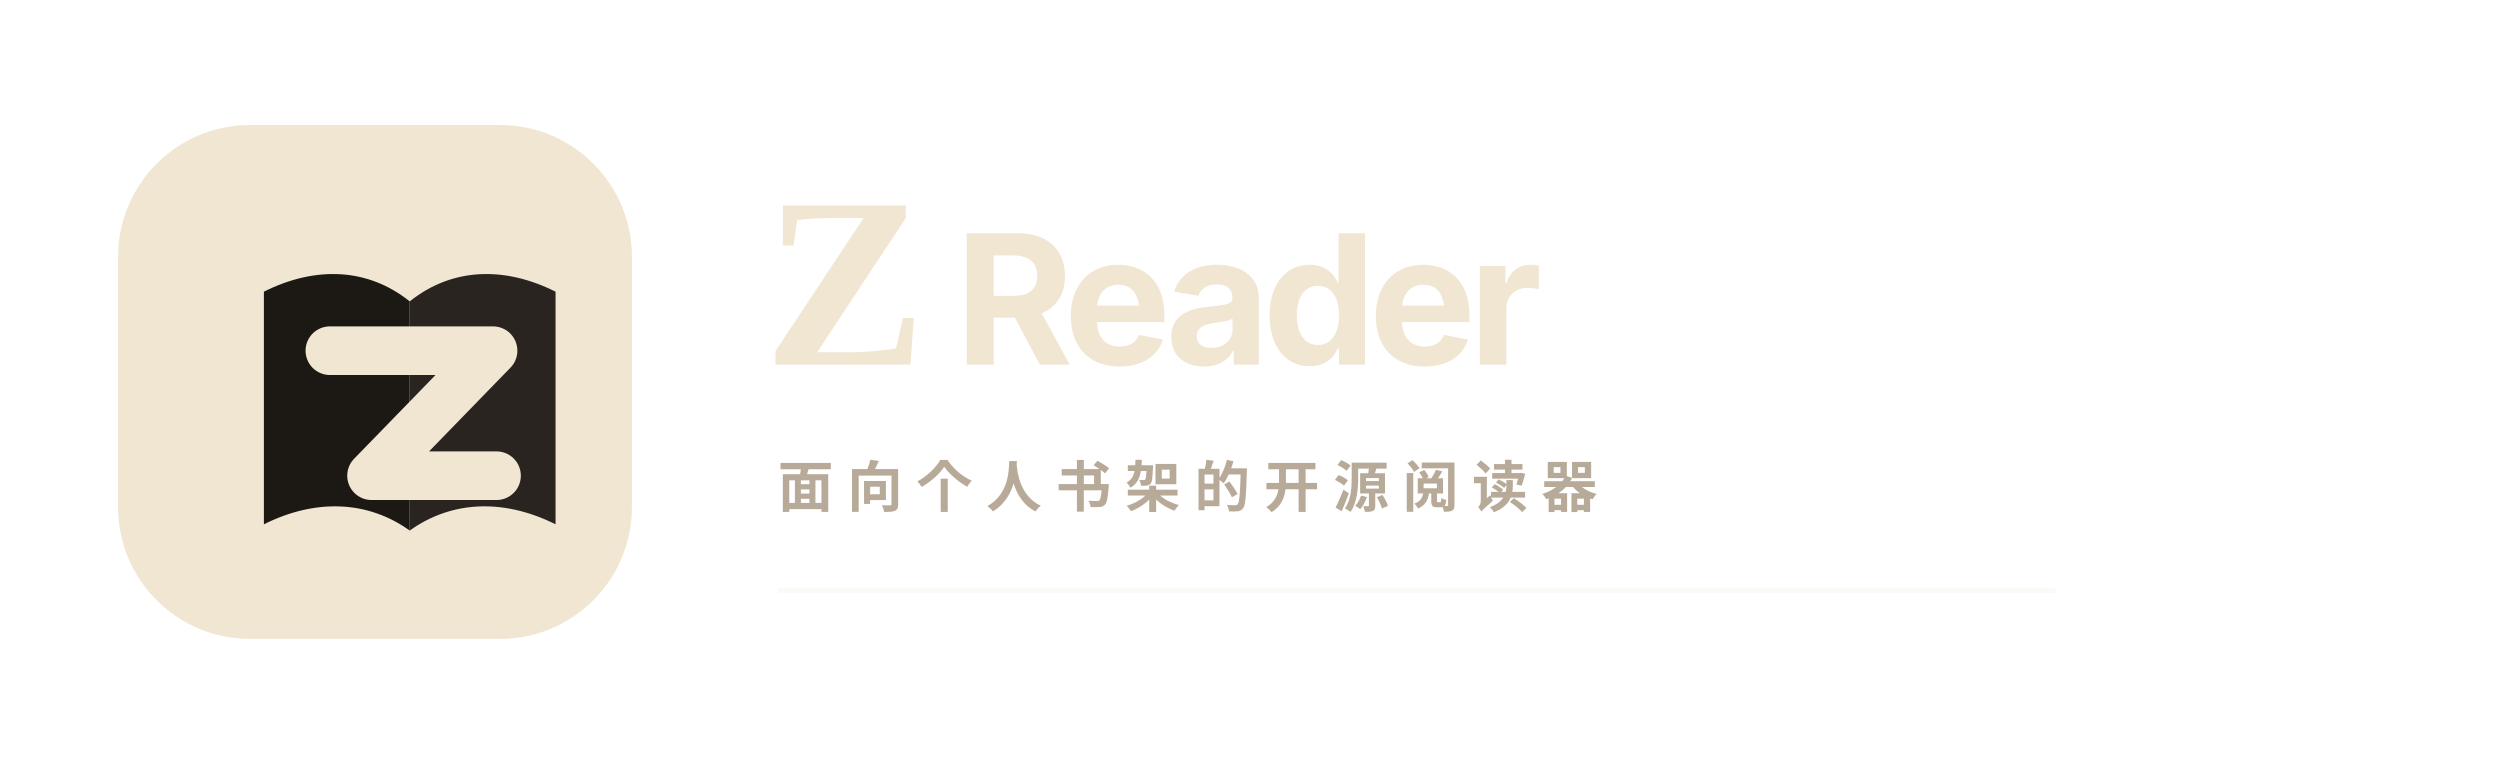
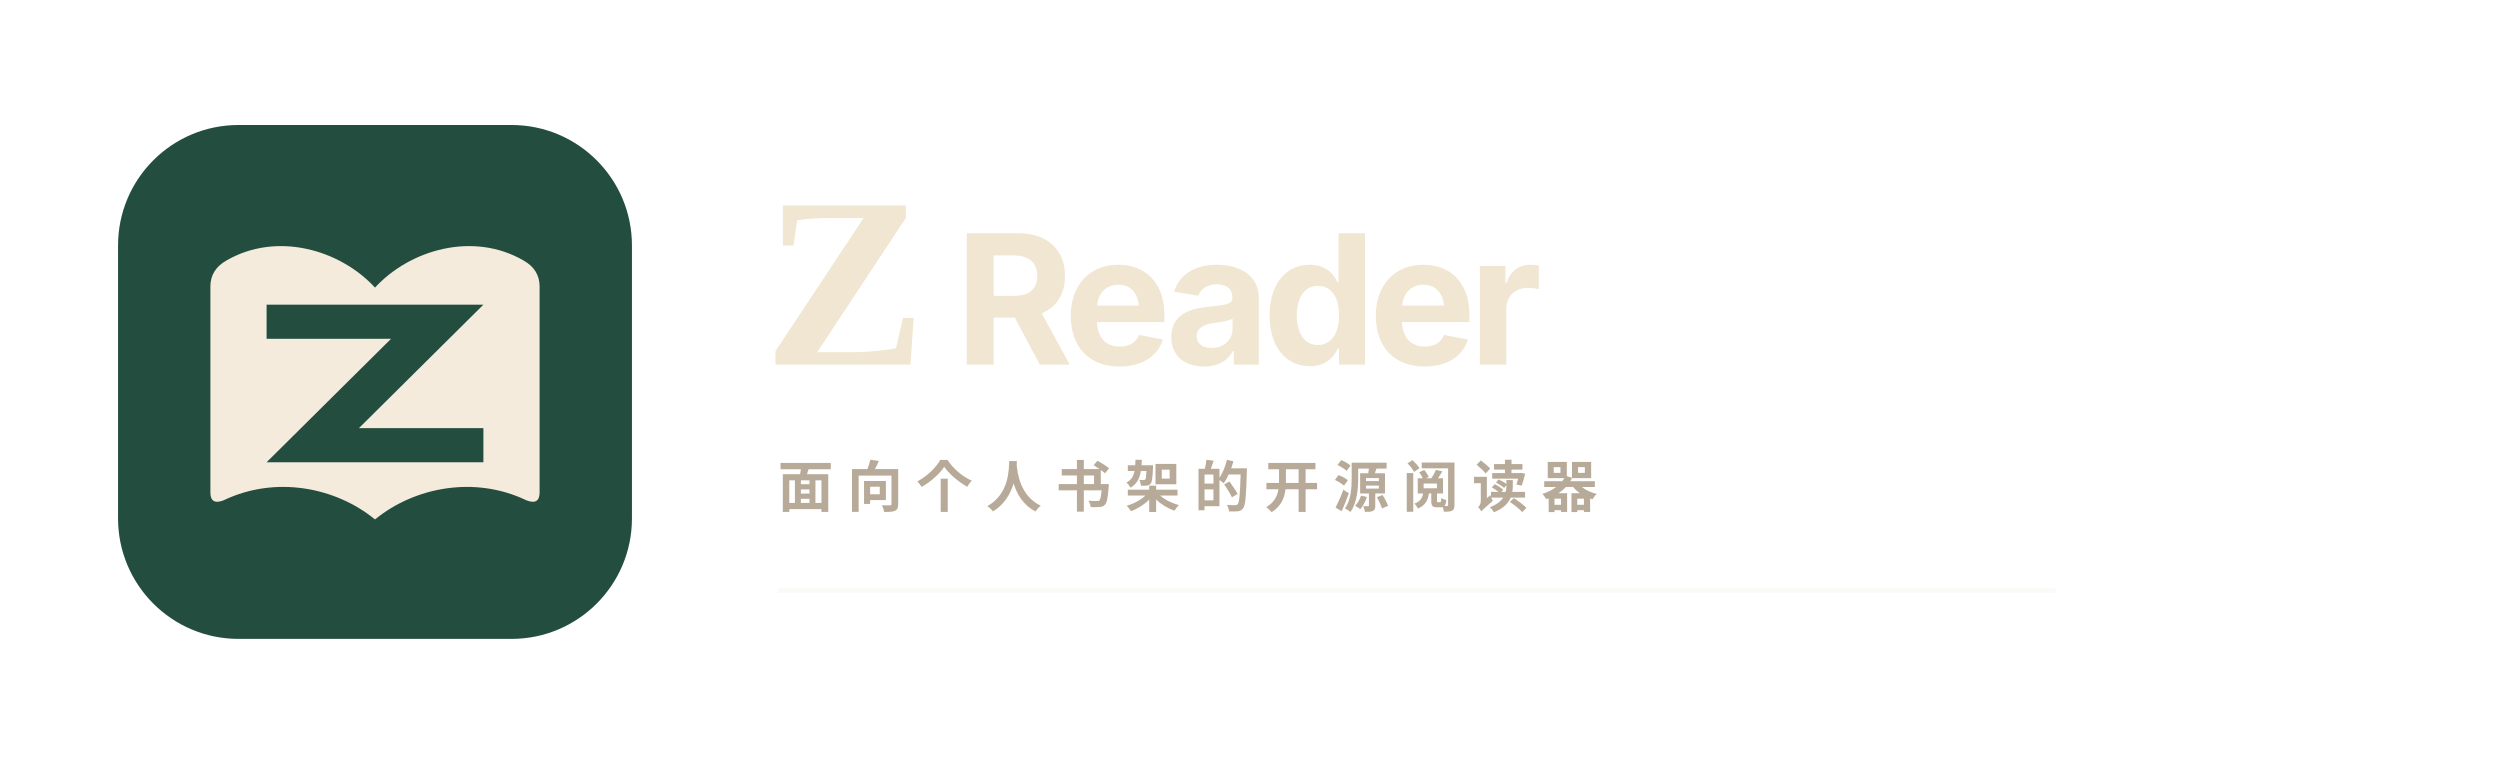
<svg xmlns="http://www.w3.org/2000/svg" viewBox="0 0 720 220" fill="none">
-   <g transform="translate(34 36)">
-     <rect x="0" y="0" width="148" height="148" rx="38" fill="#F0E6D2" />
-     <path d="M42 48C57 40.5 72 41.2 84 50.8V116.8C72 108.2 57 107.5 42 115V48Z" fill="#1C1915" />
-     <path d="M84 50.8C96 41.2 111 40.5 126 48V115C111 107.5 96 108.2 84 116.8V50.8Z" fill="#2A2420" />
-     <path d="M61 65H108L73 101H109" stroke="#F0E6D2" stroke-width="14" stroke-linecap="round" stroke-linejoin="round" />
-   </g>
+   <svg x="34" y="36" width="148" height="148" viewBox="0 0 512 512">
+     <rect width="512" height="512" rx="120" fill="#234D3E" />
+     <path fill="#F4EBDD" fill-rule="evenodd" d="M256 162C221 124 158 106 108 135Q92 144 92 161V366Q92 379 105 374C157 349 217 361 256 393C295 361 355 349 407 374Q420 379 420 366V161Q420 144 404 135C354 106 291 124 256 162ZM148 179H364L240 302H364V336H148L272 213H148Z" />
+   </svg>
  <text x="220" y="105" font-family="Georgia, 'Times New Roman', serif" font-size="70" font-weight="600" letter-spacing="-2" fill="#F0E6D2">Z</text>
  <text x="275" y="105" font-family="-apple-system, BlinkMacSystemFont, 'Segoe UI', sans-serif" font-size="52" font-weight="750" letter-spacing="-2.2" fill="#F0E6D2">Reader</text>
  <text x="224" y="146" font-family="PingFang SC, system-ui, sans-serif" font-size="16" font-weight="600" letter-spacing="4" fill="#B8AA98">面向个人书架的开源阅读器</text>
  <path d="M224 170H592" stroke="#F0E6D2" stroke-opacity=".18" stroke-width="1.5" />
</svg>
